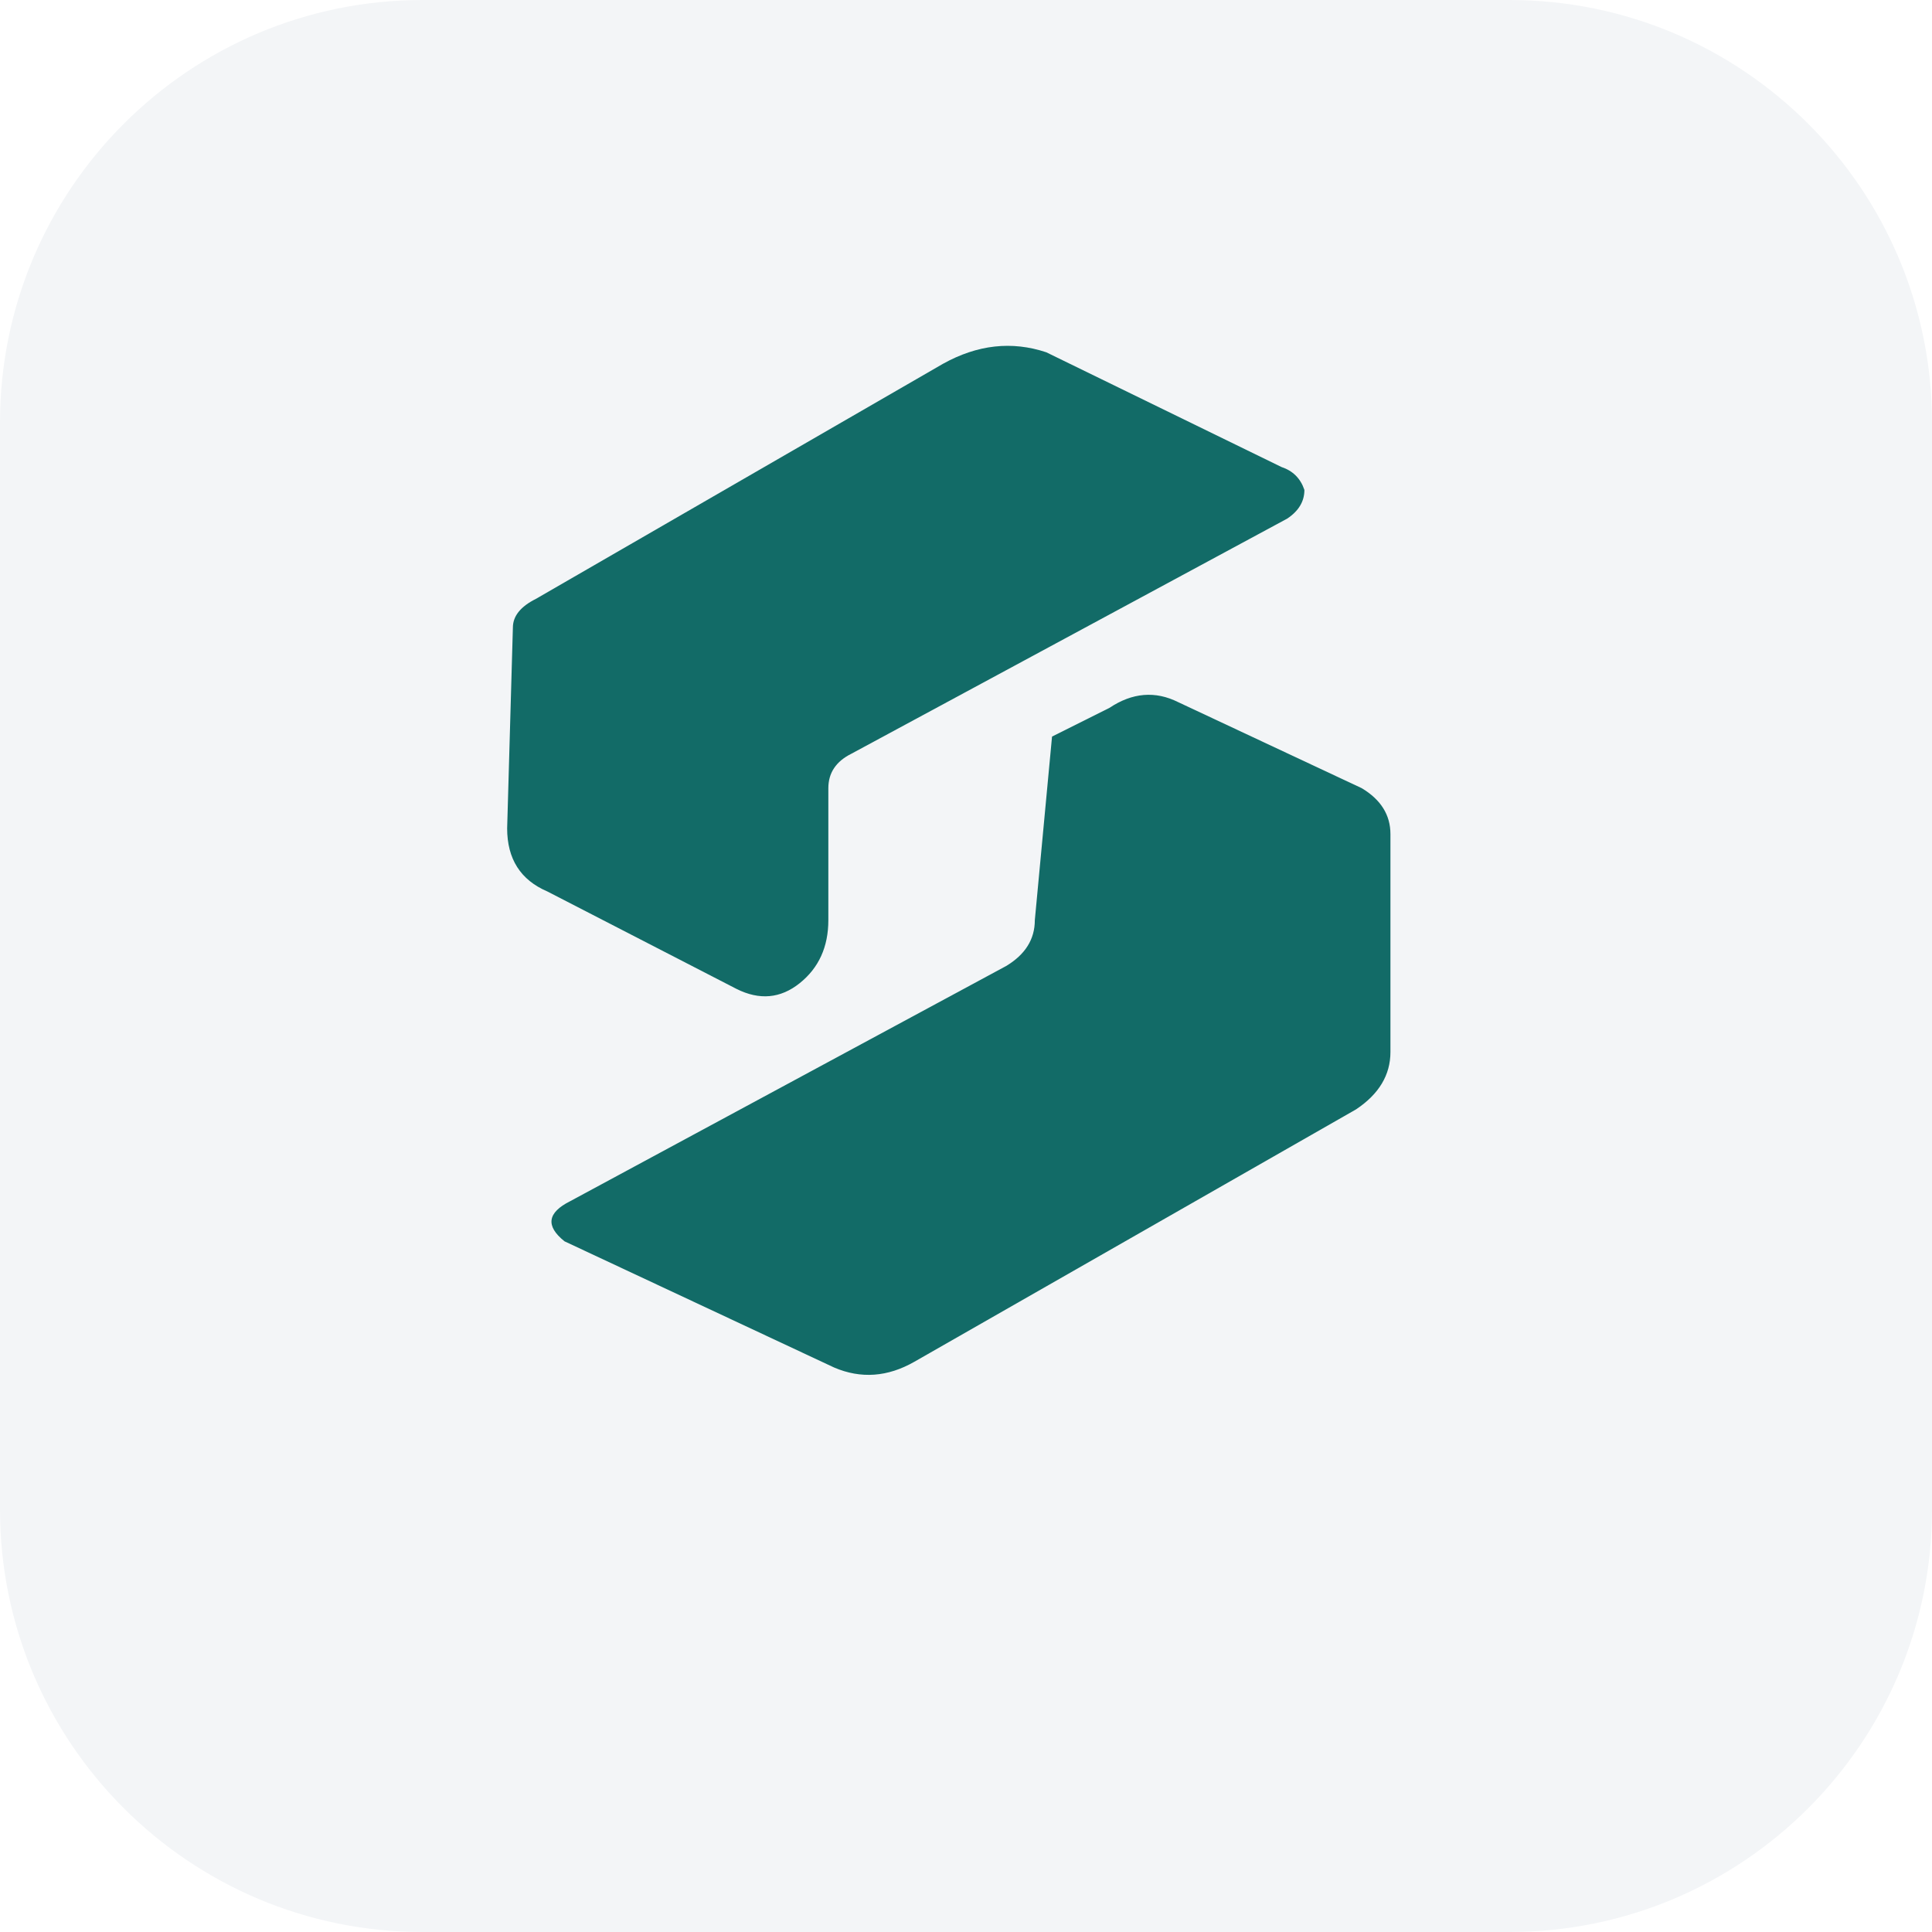
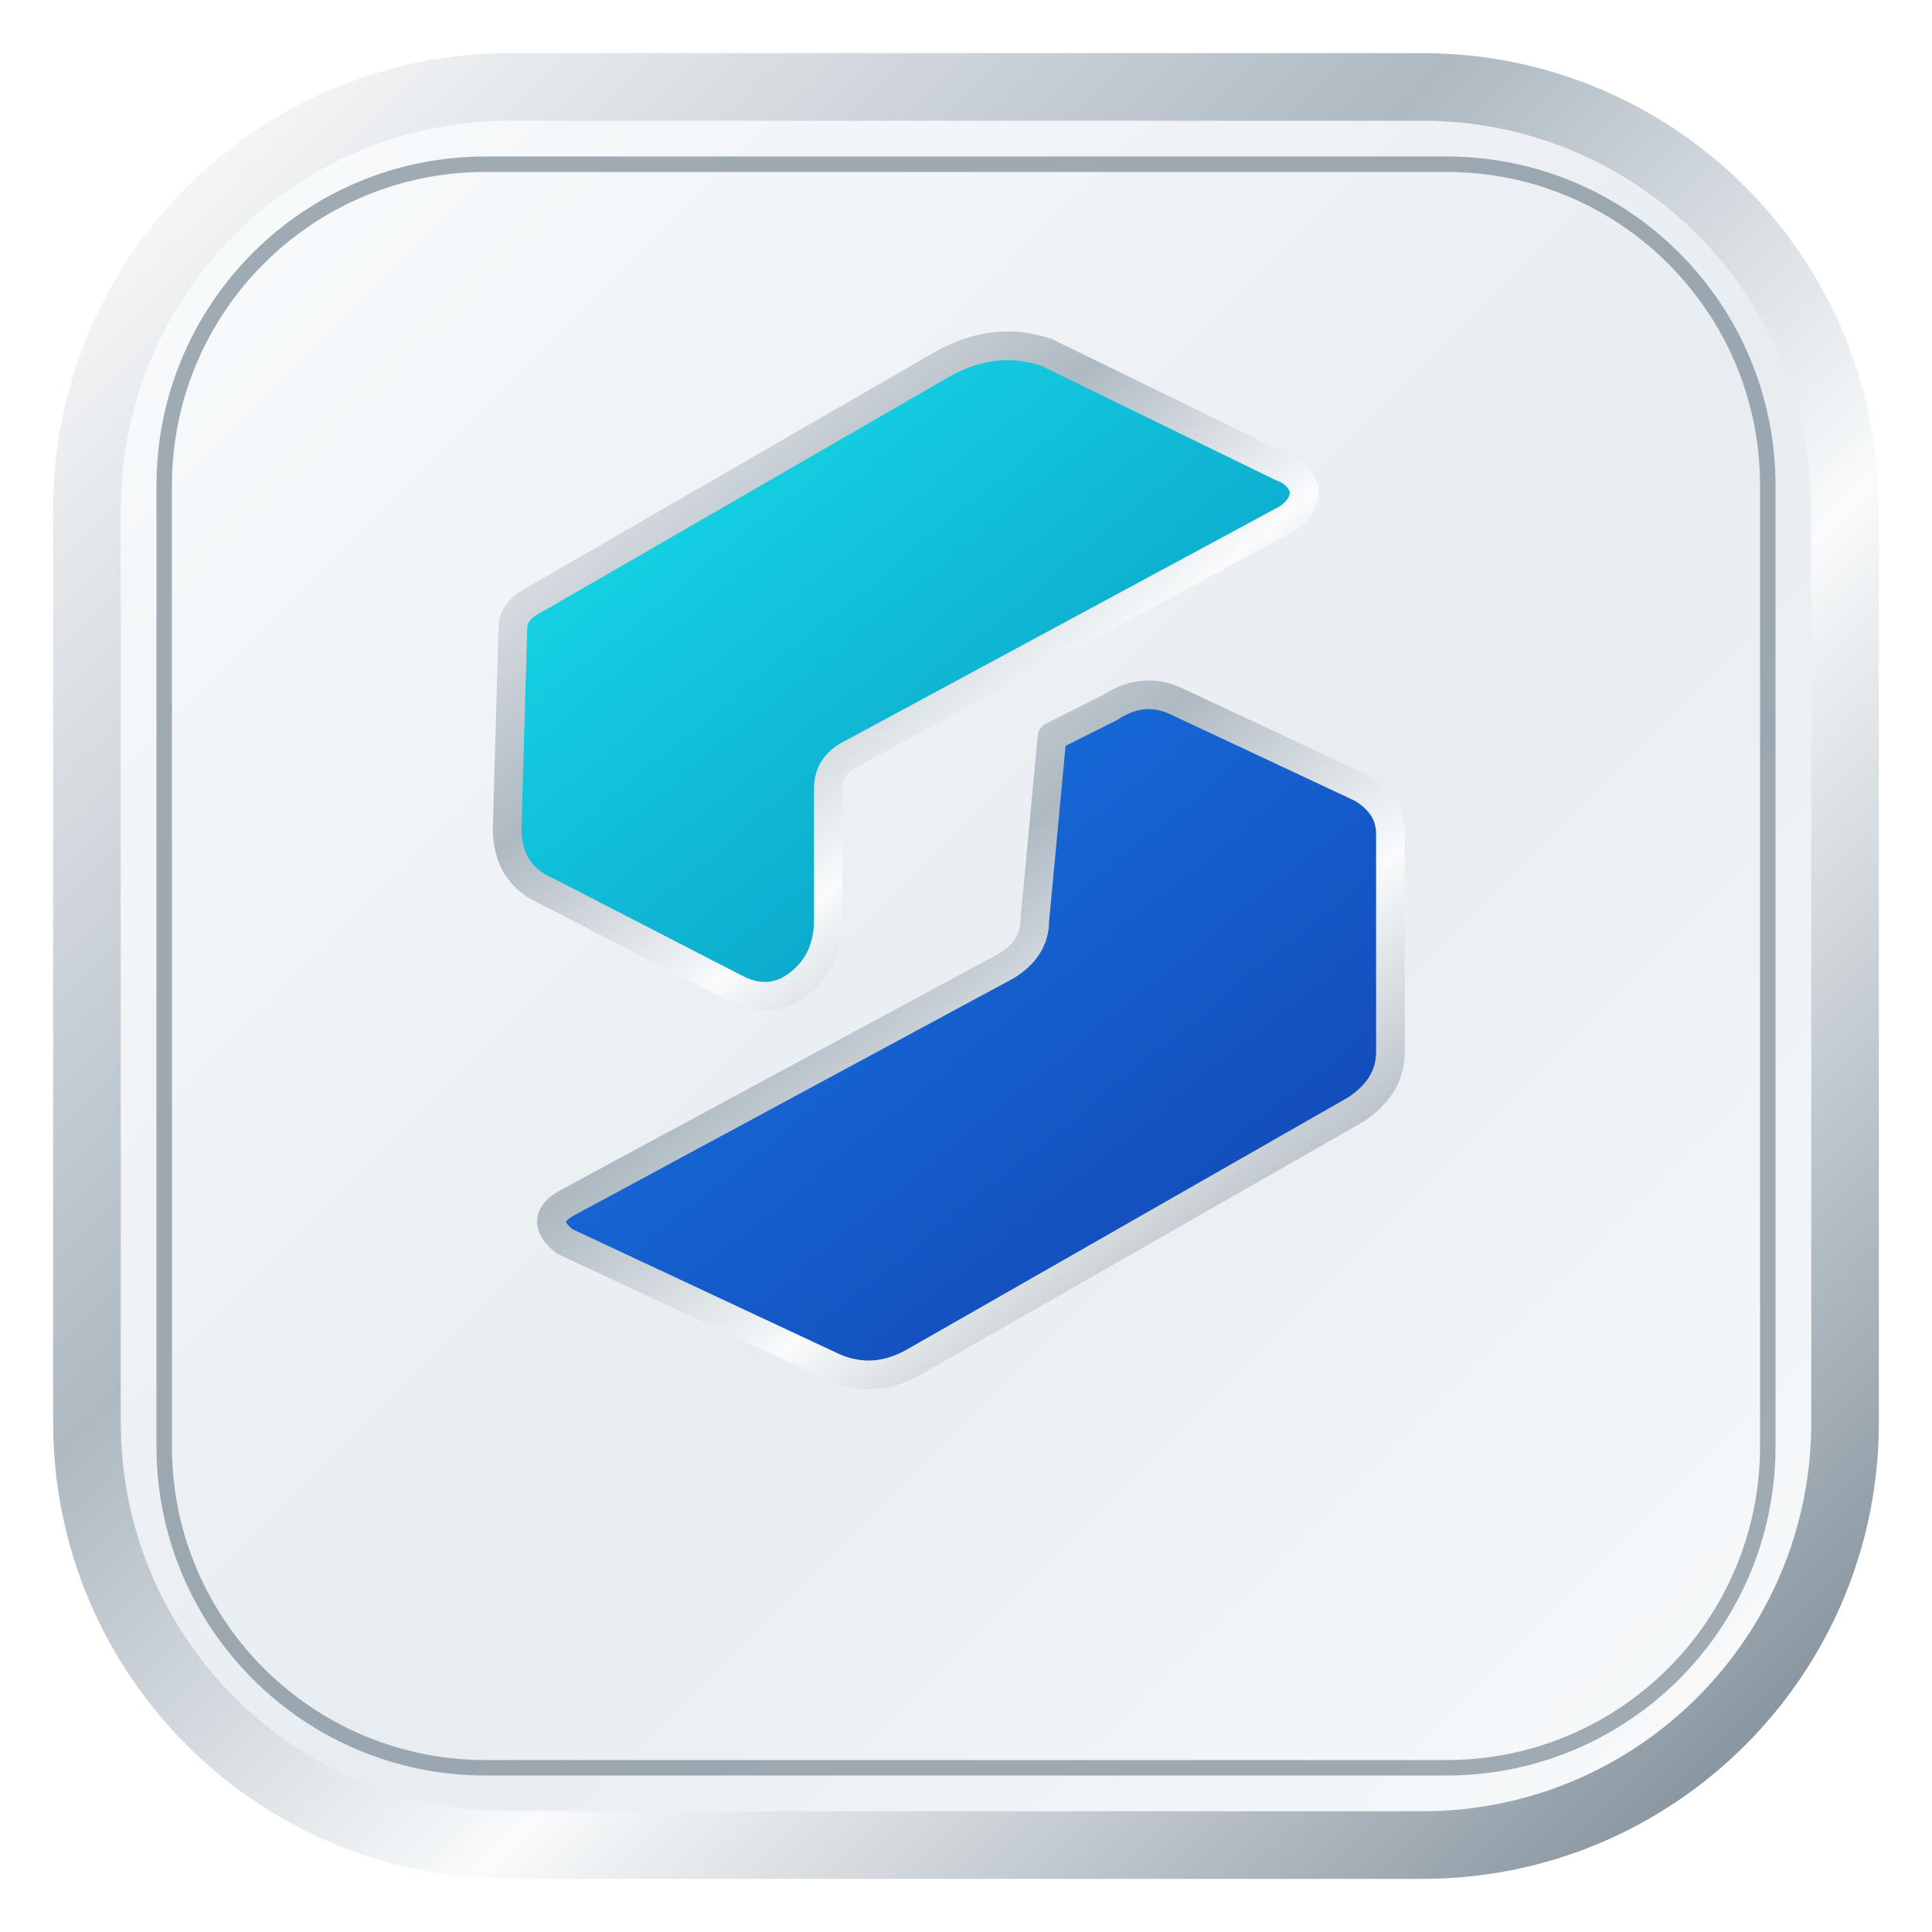
<svg xmlns="http://www.w3.org/2000/svg" viewBox="0 0 192 192" fill="none">
-   <rect width="192" height="192" rx="42" fill="#F3F5F7" />
+   <defs>
+     <linearGradient id="frame" x1="0" y1="0" x2="1" y2="1">
+       <stop stop-color="#FFFFFF" />
+       <stop offset=".38" stop-color="#AEB9C2" />
+       <stop offset=".62" stop-color="#F9FBFC" />
+       <stop offset="1" stop-color="#778692" />
+     </linearGradient>
+     <linearGradient id="cyan" x1="0" y1="0" x2="1" y2="1">
+       <stop stop-color="#19E3EE" />
+       <stop offset="1" stop-color="#078FBD" />
+     </linearGradient>
+     <linearGradient id="blue" x1="0" y1="0" x2="1" y2="1">
+       <stop stop-color="#187DEB" />
+       <stop offset="1" stop-color="#123FAE" />
+     </linearGradient>
+     <linearGradient id="face" x1="0" y1="0" x2="1" y2="1">
+       <stop stop-color="#FAFCFD" />
+       <stop offset=".55" stop-color="#E8EDF1" />
+       <stop offset="1" stop-color="#F9FBFC" />
+     </linearGradient>
+   </defs>
+   <rect x="8.64" y="8.64" width="174.72" height="174.72" rx="42" fill="url(#face)" stroke="url(#frame)" stroke-width="6.72" />
+   <rect x="16.32" y="16.32" width="159.36" height="159.36" rx="31.92" stroke="#7B8994" stroke-opacity=".7" stroke-width="1.536" />
  <g transform="translate(23.04 23.04) scale(0.57)">
-     <path d="M183 41 Q186 42 187 45 Q187 48 184 50 L108 91 Q104 93 104 97 L104 120 Q104 127 99 131 Q94 135 88 132 L55 115 Q48 112 48 104 L49 69 Q49 66 53 64 L124 23 Q133 18 142 21 Z" fill="#126B67" />
-     <path d="M202 105 Q202 100 197 97 L165 82 Q159 79 153 83 L143 88 L140 120 Q140 125 135 128 L59 169 Q53 172 58 176 L105 198 Q112 201 119 197 L196 153 Q202 149 202 143 Z" fill="#126B67" />
+     <path d="M183 41 Q186 42 187 45 Q187 48 184 50 L108 91 Q104 93 104 97 L104 120 Q104 127 99 131 Q94 135 88 132 L55 115 Q48 112 48 104 L49 69 Q49 66 53 64 L124 23 Q133 18 142 21 Z" fill="url(#cyan)" stroke="url(#frame)" stroke-width="5" stroke-linejoin="round" />
+     <path d="M202 105 Q202 100 197 97 L165 82 Q159 79 153 83 L143 88 L140 120 Q140 125 135 128 L59 169 Q53 172 58 176 L105 198 Q112 201 119 197 L196 153 Q202 149 202 143 Z" fill="url(#blue)" stroke="url(#frame)" stroke-width="5" stroke-linejoin="round" />
  </g>
</svg>
